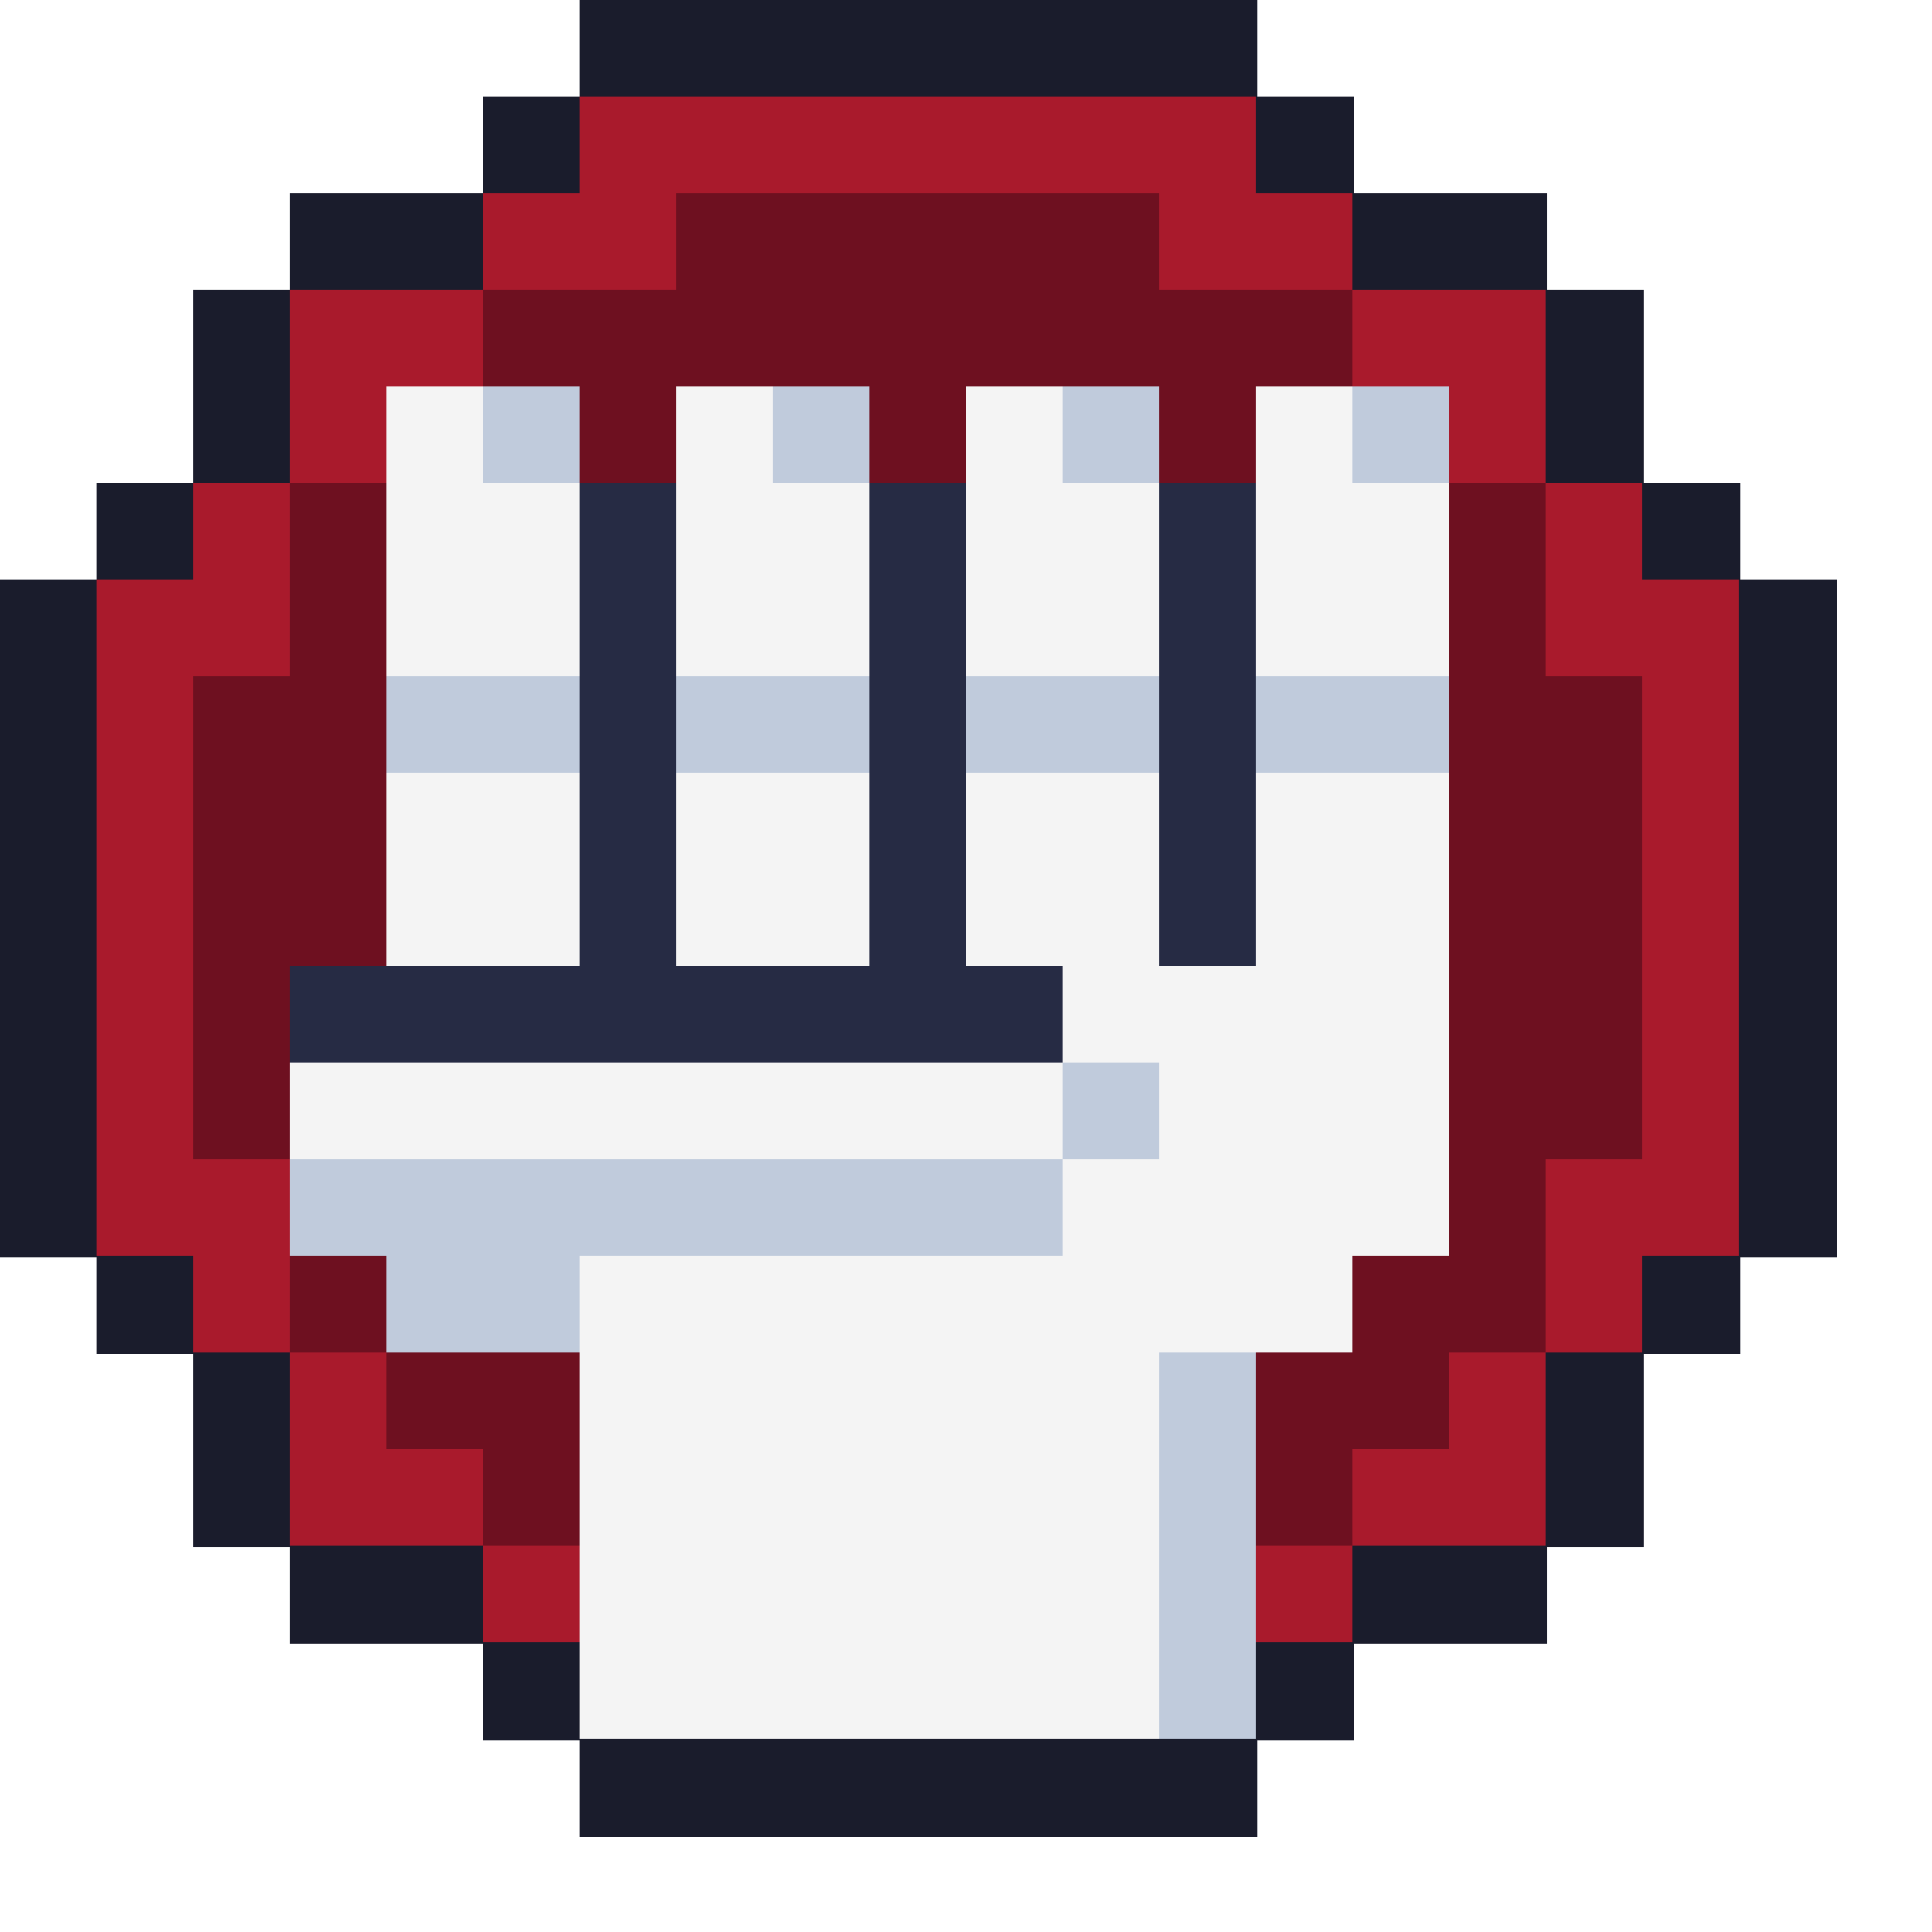
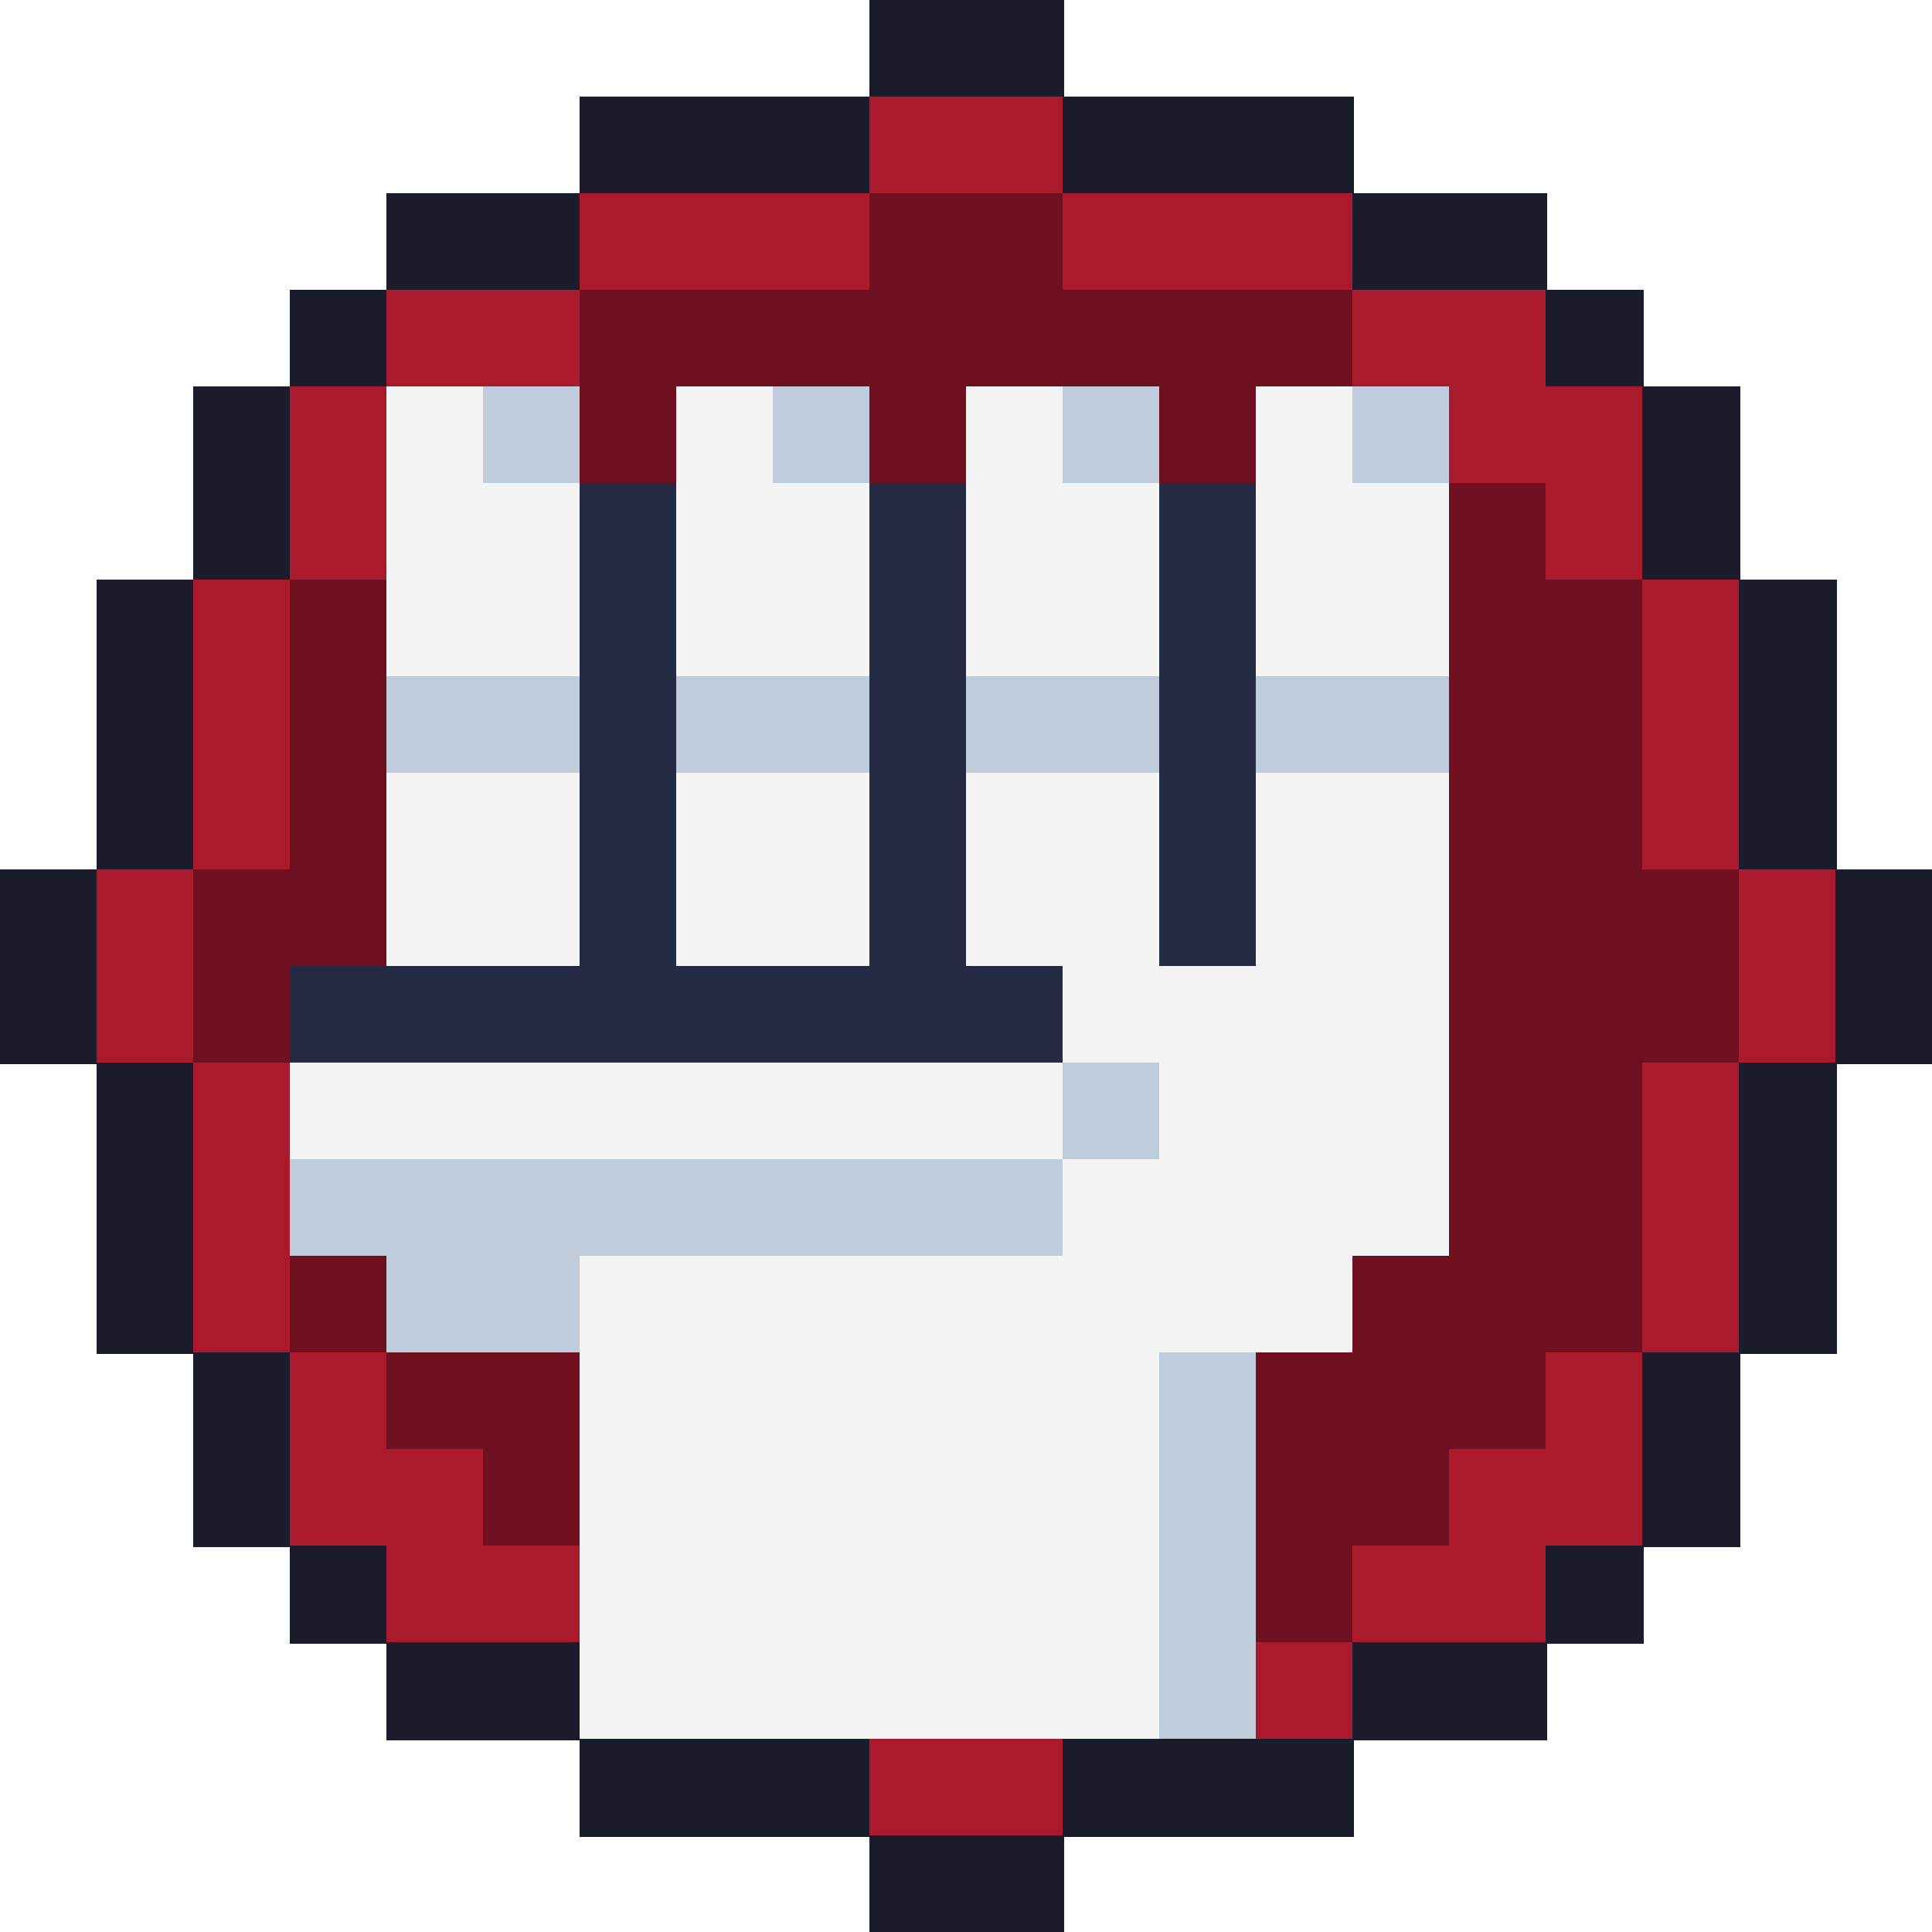
<svg xmlns="http://www.w3.org/2000/svg" viewBox="0 0 20 20" shape-rendering="crispEdges">
-   <rect x="6" y="0" width="1.02" height="1.02" fill="#1a1c2c" />
-   <rect x="7" y="0" width="1.02" height="1.02" fill="#1a1c2c" />
-   <rect x="8" y="0" width="1.02" height="1.02" fill="#1a1c2c" />
  <rect x="9" y="0" width="1.02" height="1.02" fill="#1a1c2c" />
  <rect x="10" y="0" width="1.02" height="1.02" fill="#1a1c2c" />
-   <rect x="11" y="0" width="1.02" height="1.02" fill="#1a1c2c" />
-   <rect x="12" y="0" width="1.02" height="1.02" fill="#1a1c2c" />
-   <rect x="5" y="1" width="1.02" height="1.02" fill="#1a1c2c" />
-   <rect x="6" y="1" width="1.02" height="1.02" fill="#a91a2c" />
-   <rect x="7" y="1" width="1.02" height="1.02" fill="#a91a2c" />
-   <rect x="8" y="1" width="1.02" height="1.02" fill="#a91a2c" />
+   <rect x="6" y="1" width="1.02" height="1.02" fill="#1a1c2c" />
+   <rect x="7" y="1" width="1.02" height="1.02" fill="#1a1c2c" />
+   <rect x="8" y="1" width="1.02" height="1.02" fill="#1a1c2c" />
  <rect x="9" y="1" width="1.02" height="1.02" fill="#a91a2c" />
  <rect x="10" y="1" width="1.02" height="1.02" fill="#a91a2c" />
-   <rect x="11" y="1" width="1.02" height="1.02" fill="#a91a2c" />
-   <rect x="12" y="1" width="1.02" height="1.02" fill="#a91a2c" />
+   <rect x="11" y="1" width="1.02" height="1.02" fill="#1a1c2c" />
+   <rect x="12" y="1" width="1.02" height="1.02" fill="#1a1c2c" />
  <rect x="13" y="1" width="1.02" height="1.02" fill="#1a1c2c" />
-   <rect x="3" y="2" width="1.02" height="1.02" fill="#1a1c2c" />
  <rect x="4" y="2" width="1.02" height="1.02" fill="#1a1c2c" />
-   <rect x="5" y="2" width="1.02" height="1.02" fill="#a91a2c" />
+   <rect x="5" y="2" width="1.02" height="1.02" fill="#1a1c2c" />
  <rect x="6" y="2" width="1.02" height="1.02" fill="#a91a2c" />
-   <rect x="7" y="2" width="1.02" height="1.02" fill="#6e1020" />
-   <rect x="8" y="2" width="1.02" height="1.02" fill="#6e1020" />
+   <rect x="7" y="2" width="1.02" height="1.02" fill="#a91a2c" />
+   <rect x="8" y="2" width="1.02" height="1.02" fill="#a91a2c" />
  <rect x="9" y="2" width="1.02" height="1.02" fill="#6e1020" />
  <rect x="10" y="2" width="1.02" height="1.02" fill="#6e1020" />
-   <rect x="11" y="2" width="1.02" height="1.02" fill="#6e1020" />
+   <rect x="11" y="2" width="1.02" height="1.02" fill="#a91a2c" />
  <rect x="12" y="2" width="1.02" height="1.02" fill="#a91a2c" />
  <rect x="13" y="2" width="1.02" height="1.02" fill="#a91a2c" />
  <rect x="14" y="2" width="1.02" height="1.02" fill="#1a1c2c" />
  <rect x="15" y="2" width="1.02" height="1.02" fill="#1a1c2c" />
-   <rect x="2" y="3" width="1.02" height="1.02" fill="#1a1c2c" />
-   <rect x="3" y="3" width="1.02" height="1.02" fill="#a91a2c" />
+   <rect x="3" y="3" width="1.02" height="1.02" fill="#1a1c2c" />
  <rect x="4" y="3" width="1.02" height="1.02" fill="#a91a2c" />
-   <rect x="5" y="3" width="1.02" height="1.02" fill="#6e1020" />
+   <rect x="5" y="3" width="1.02" height="1.02" fill="#a91a2c" />
  <rect x="6" y="3" width="1.02" height="1.02" fill="#6e1020" />
  <rect x="7" y="3" width="1.02" height="1.02" fill="#6e1020" />
  <rect x="8" y="3" width="1.02" height="1.02" fill="#6e1020" />
  <rect x="9" y="3" width="1.02" height="1.02" fill="#6e1020" />
  <rect x="10" y="3" width="1.02" height="1.02" fill="#6e1020" />
  <rect x="11" y="3" width="1.02" height="1.02" fill="#6e1020" />
  <rect x="12" y="3" width="1.02" height="1.02" fill="#6e1020" />
  <rect x="13" y="3" width="1.02" height="1.02" fill="#6e1020" />
  <rect x="14" y="3" width="1.02" height="1.02" fill="#a91a2c" />
  <rect x="15" y="3" width="1.02" height="1.02" fill="#a91a2c" />
  <rect x="16" y="3" width="1.02" height="1.02" fill="#1a1c2c" />
  <rect x="2" y="4" width="1.02" height="1.02" fill="#1a1c2c" />
  <rect x="3" y="4" width="1.02" height="1.02" fill="#a91a2c" />
  <rect x="4" y="4" width="1.02" height="1.02" fill="#f4f4f4" />
  <rect x="5" y="4" width="1.02" height="1.02" fill="#c0cbdc" />
  <rect x="6" y="4" width="1.02" height="1.02" fill="#6e1020" />
  <rect x="7" y="4" width="1.02" height="1.02" fill="#f4f4f4" />
  <rect x="8" y="4" width="1.02" height="1.02" fill="#c0cbdc" />
  <rect x="9" y="4" width="1.02" height="1.02" fill="#6e1020" />
  <rect x="10" y="4" width="1.02" height="1.02" fill="#f4f4f4" />
  <rect x="11" y="4" width="1.02" height="1.02" fill="#c0cbdc" />
  <rect x="12" y="4" width="1.02" height="1.02" fill="#6e1020" />
  <rect x="13" y="4" width="1.02" height="1.02" fill="#f4f4f4" />
  <rect x="14" y="4" width="1.02" height="1.02" fill="#c0cbdc" />
  <rect x="15" y="4" width="1.02" height="1.02" fill="#a91a2c" />
-   <rect x="16" y="4" width="1.02" height="1.02" fill="#1a1c2c" />
-   <rect x="1" y="5" width="1.02" height="1.02" fill="#1a1c2c" />
-   <rect x="2" y="5" width="1.02" height="1.02" fill="#a91a2c" />
-   <rect x="3" y="5" width="1.02" height="1.02" fill="#6e1020" />
+   <rect x="16" y="4" width="1.02" height="1.02" fill="#a91a2c" />
+   <rect x="17" y="4" width="1.02" height="1.02" fill="#1a1c2c" />
+   <rect x="2" y="5" width="1.02" height="1.02" fill="#1a1c2c" />
+   <rect x="3" y="5" width="1.02" height="1.02" fill="#a91a2c" />
  <rect x="4" y="5" width="1.02" height="1.02" fill="#f4f4f4" />
  <rect x="5" y="5" width="1.02" height="1.02" fill="#f4f4f4" />
  <rect x="6" y="5" width="1.02" height="1.02" fill="#262b44" />
  <rect x="7" y="5" width="1.02" height="1.02" fill="#f4f4f4" />
  <rect x="8" y="5" width="1.02" height="1.02" fill="#f4f4f4" />
  <rect x="9" y="5" width="1.02" height="1.02" fill="#262b44" />
  <rect x="10" y="5" width="1.02" height="1.02" fill="#f4f4f4" />
  <rect x="11" y="5" width="1.02" height="1.02" fill="#f4f4f4" />
  <rect x="12" y="5" width="1.02" height="1.02" fill="#262b44" />
  <rect x="13" y="5" width="1.02" height="1.02" fill="#f4f4f4" />
  <rect x="14" y="5" width="1.02" height="1.02" fill="#f4f4f4" />
  <rect x="15" y="5" width="1.02" height="1.02" fill="#6e1020" />
  <rect x="16" y="5" width="1.02" height="1.02" fill="#a91a2c" />
  <rect x="17" y="5" width="1.02" height="1.02" fill="#1a1c2c" />
-   <rect x="0" y="6" width="1.02" height="1.02" fill="#1a1c2c" />
-   <rect x="1" y="6" width="1.02" height="1.02" fill="#a91a2c" />
+   <rect x="1" y="6" width="1.02" height="1.02" fill="#1a1c2c" />
  <rect x="2" y="6" width="1.02" height="1.02" fill="#a91a2c" />
  <rect x="3" y="6" width="1.02" height="1.02" fill="#6e1020" />
  <rect x="4" y="6" width="1.02" height="1.02" fill="#f4f4f4" />
  <rect x="5" y="6" width="1.02" height="1.02" fill="#f4f4f4" />
  <rect x="6" y="6" width="1.02" height="1.02" fill="#262b44" />
  <rect x="7" y="6" width="1.02" height="1.02" fill="#f4f4f4" />
  <rect x="8" y="6" width="1.02" height="1.02" fill="#f4f4f4" />
  <rect x="9" y="6" width="1.02" height="1.02" fill="#262b44" />
  <rect x="10" y="6" width="1.02" height="1.02" fill="#f4f4f4" />
  <rect x="11" y="6" width="1.02" height="1.02" fill="#f4f4f4" />
  <rect x="12" y="6" width="1.02" height="1.02" fill="#262b44" />
  <rect x="13" y="6" width="1.02" height="1.02" fill="#f4f4f4" />
  <rect x="14" y="6" width="1.02" height="1.02" fill="#f4f4f4" />
  <rect x="15" y="6" width="1.02" height="1.02" fill="#6e1020" />
-   <rect x="16" y="6" width="1.02" height="1.02" fill="#a91a2c" />
+   <rect x="16" y="6" width="1.02" height="1.02" fill="#6e1020" />
  <rect x="17" y="6" width="1.02" height="1.02" fill="#a91a2c" />
  <rect x="18" y="6" width="1.02" height="1.02" fill="#1a1c2c" />
-   <rect x="0" y="7" width="1.02" height="1.02" fill="#1a1c2c" />
-   <rect x="1" y="7" width="1.02" height="1.02" fill="#a91a2c" />
-   <rect x="2" y="7" width="1.02" height="1.02" fill="#6e1020" />
+   <rect x="1" y="7" width="1.02" height="1.02" fill="#1a1c2c" />
+   <rect x="2" y="7" width="1.02" height="1.02" fill="#a91a2c" />
  <rect x="3" y="7" width="1.02" height="1.02" fill="#6e1020" />
  <rect x="4" y="7" width="1.02" height="1.02" fill="#c0cbdc" />
  <rect x="5" y="7" width="1.02" height="1.02" fill="#c0cbdc" />
  <rect x="6" y="7" width="1.02" height="1.02" fill="#262b44" />
  <rect x="7" y="7" width="1.02" height="1.02" fill="#c0cbdc" />
  <rect x="8" y="7" width="1.02" height="1.02" fill="#c0cbdc" />
  <rect x="9" y="7" width="1.02" height="1.02" fill="#262b44" />
  <rect x="10" y="7" width="1.02" height="1.02" fill="#c0cbdc" />
  <rect x="11" y="7" width="1.02" height="1.02" fill="#c0cbdc" />
  <rect x="12" y="7" width="1.02" height="1.02" fill="#262b44" />
  <rect x="13" y="7" width="1.02" height="1.02" fill="#c0cbdc" />
  <rect x="14" y="7" width="1.02" height="1.02" fill="#c0cbdc" />
  <rect x="15" y="7" width="1.02" height="1.02" fill="#6e1020" />
  <rect x="16" y="7" width="1.02" height="1.02" fill="#6e1020" />
  <rect x="17" y="7" width="1.02" height="1.02" fill="#a91a2c" />
  <rect x="18" y="7" width="1.02" height="1.02" fill="#1a1c2c" />
-   <rect x="0" y="8" width="1.02" height="1.02" fill="#1a1c2c" />
-   <rect x="1" y="8" width="1.02" height="1.02" fill="#a91a2c" />
-   <rect x="2" y="8" width="1.02" height="1.02" fill="#6e1020" />
+   <rect x="1" y="8" width="1.02" height="1.02" fill="#1a1c2c" />
+   <rect x="2" y="8" width="1.02" height="1.02" fill="#a91a2c" />
  <rect x="3" y="8" width="1.02" height="1.02" fill="#6e1020" />
  <rect x="4" y="8" width="1.02" height="1.02" fill="#f4f4f4" />
  <rect x="5" y="8" width="1.02" height="1.02" fill="#f4f4f4" />
  <rect x="6" y="8" width="1.02" height="1.02" fill="#262b44" />
  <rect x="7" y="8" width="1.02" height="1.02" fill="#f4f4f4" />
  <rect x="8" y="8" width="1.02" height="1.02" fill="#f4f4f4" />
  <rect x="9" y="8" width="1.02" height="1.02" fill="#262b44" />
  <rect x="10" y="8" width="1.02" height="1.02" fill="#f4f4f4" />
  <rect x="11" y="8" width="1.02" height="1.02" fill="#f4f4f4" />
  <rect x="12" y="8" width="1.02" height="1.02" fill="#262b44" />
  <rect x="13" y="8" width="1.02" height="1.02" fill="#f4f4f4" />
  <rect x="14" y="8" width="1.02" height="1.02" fill="#f4f4f4" />
  <rect x="15" y="8" width="1.02" height="1.02" fill="#6e1020" />
  <rect x="16" y="8" width="1.02" height="1.02" fill="#6e1020" />
  <rect x="17" y="8" width="1.02" height="1.02" fill="#a91a2c" />
  <rect x="18" y="8" width="1.02" height="1.02" fill="#1a1c2c" />
  <rect x="0" y="9" width="1.02" height="1.02" fill="#1a1c2c" />
  <rect x="1" y="9" width="1.02" height="1.02" fill="#a91a2c" />
  <rect x="2" y="9" width="1.02" height="1.02" fill="#6e1020" />
  <rect x="3" y="9" width="1.02" height="1.02" fill="#6e1020" />
  <rect x="4" y="9" width="1.02" height="1.02" fill="#f4f4f4" />
  <rect x="5" y="9" width="1.02" height="1.02" fill="#f4f4f4" />
  <rect x="6" y="9" width="1.02" height="1.02" fill="#262b44" />
  <rect x="7" y="9" width="1.02" height="1.02" fill="#f4f4f4" />
  <rect x="8" y="9" width="1.02" height="1.02" fill="#f4f4f4" />
  <rect x="9" y="9" width="1.02" height="1.02" fill="#262b44" />
  <rect x="10" y="9" width="1.02" height="1.02" fill="#f4f4f4" />
  <rect x="11" y="9" width="1.02" height="1.02" fill="#f4f4f4" />
  <rect x="12" y="9" width="1.02" height="1.02" fill="#262b44" />
  <rect x="13" y="9" width="1.02" height="1.02" fill="#f4f4f4" />
  <rect x="14" y="9" width="1.02" height="1.02" fill="#f4f4f4" />
  <rect x="15" y="9" width="1.02" height="1.02" fill="#6e1020" />
  <rect x="16" y="9" width="1.02" height="1.02" fill="#6e1020" />
-   <rect x="17" y="9" width="1.02" height="1.02" fill="#a91a2c" />
-   <rect x="18" y="9" width="1.02" height="1.02" fill="#1a1c2c" />
+   <rect x="17" y="9" width="1.02" height="1.02" fill="#6e1020" />
+   <rect x="18" y="9" width="1.02" height="1.02" fill="#a91a2c" />
+   <rect x="19" y="9" width="1.02" height="1.02" fill="#1a1c2c" />
  <rect x="0" y="10" width="1.02" height="1.02" fill="#1a1c2c" />
  <rect x="1" y="10" width="1.02" height="1.02" fill="#a91a2c" />
  <rect x="2" y="10" width="1.02" height="1.02" fill="#6e1020" />
  <rect x="3" y="10" width="1.02" height="1.02" fill="#262b44" />
  <rect x="4" y="10" width="1.02" height="1.02" fill="#262b44" />
  <rect x="5" y="10" width="1.02" height="1.02" fill="#262b44" />
  <rect x="6" y="10" width="1.02" height="1.02" fill="#262b44" />
  <rect x="7" y="10" width="1.02" height="1.02" fill="#262b44" />
  <rect x="8" y="10" width="1.02" height="1.02" fill="#262b44" />
  <rect x="9" y="10" width="1.02" height="1.02" fill="#262b44" />
  <rect x="10" y="10" width="1.02" height="1.02" fill="#262b44" />
  <rect x="11" y="10" width="1.02" height="1.02" fill="#f4f4f4" />
  <rect x="12" y="10" width="1.02" height="1.02" fill="#f4f4f4" />
  <rect x="13" y="10" width="1.02" height="1.02" fill="#f4f4f4" />
  <rect x="14" y="10" width="1.02" height="1.02" fill="#f4f4f4" />
  <rect x="15" y="10" width="1.02" height="1.02" fill="#6e1020" />
  <rect x="16" y="10" width="1.02" height="1.02" fill="#6e1020" />
-   <rect x="17" y="10" width="1.02" height="1.02" fill="#a91a2c" />
-   <rect x="18" y="10" width="1.02" height="1.02" fill="#1a1c2c" />
-   <rect x="0" y="11" width="1.02" height="1.02" fill="#1a1c2c" />
-   <rect x="1" y="11" width="1.02" height="1.02" fill="#a91a2c" />
-   <rect x="2" y="11" width="1.02" height="1.02" fill="#6e1020" />
+   <rect x="17" y="10" width="1.02" height="1.02" fill="#6e1020" />
+   <rect x="18" y="10" width="1.02" height="1.02" fill="#a91a2c" />
+   <rect x="19" y="10" width="1.02" height="1.02" fill="#1a1c2c" />
+   <rect x="1" y="11" width="1.02" height="1.02" fill="#1a1c2c" />
+   <rect x="2" y="11" width="1.02" height="1.02" fill="#a91a2c" />
  <rect x="3" y="11" width="1.02" height="1.02" fill="#f4f4f4" />
  <rect x="4" y="11" width="1.02" height="1.02" fill="#f4f4f4" />
  <rect x="5" y="11" width="1.02" height="1.02" fill="#f4f4f4" />
  <rect x="6" y="11" width="1.02" height="1.02" fill="#f4f4f4" />
  <rect x="7" y="11" width="1.02" height="1.02" fill="#f4f4f4" />
  <rect x="8" y="11" width="1.02" height="1.02" fill="#f4f4f4" />
  <rect x="9" y="11" width="1.02" height="1.02" fill="#f4f4f4" />
  <rect x="10" y="11" width="1.02" height="1.02" fill="#f4f4f4" />
  <rect x="11" y="11" width="1.02" height="1.02" fill="#c0cbdc" />
  <rect x="12" y="11" width="1.02" height="1.02" fill="#f4f4f4" />
  <rect x="13" y="11" width="1.02" height="1.02" fill="#f4f4f4" />
  <rect x="14" y="11" width="1.02" height="1.02" fill="#f4f4f4" />
  <rect x="15" y="11" width="1.02" height="1.02" fill="#6e1020" />
  <rect x="16" y="11" width="1.02" height="1.02" fill="#6e1020" />
  <rect x="17" y="11" width="1.02" height="1.02" fill="#a91a2c" />
  <rect x="18" y="11" width="1.02" height="1.02" fill="#1a1c2c" />
-   <rect x="0" y="12" width="1.02" height="1.02" fill="#1a1c2c" />
-   <rect x="1" y="12" width="1.02" height="1.02" fill="#a91a2c" />
+   <rect x="1" y="12" width="1.02" height="1.02" fill="#1a1c2c" />
  <rect x="2" y="12" width="1.02" height="1.02" fill="#a91a2c" />
  <rect x="3" y="12" width="1.02" height="1.02" fill="#c0cbdc" />
  <rect x="4" y="12" width="1.02" height="1.02" fill="#c0cbdc" />
  <rect x="5" y="12" width="1.02" height="1.02" fill="#c0cbdc" />
  <rect x="6" y="12" width="1.02" height="1.02" fill="#c0cbdc" />
  <rect x="7" y="12" width="1.02" height="1.02" fill="#c0cbdc" />
  <rect x="8" y="12" width="1.02" height="1.02" fill="#c0cbdc" />
  <rect x="9" y="12" width="1.02" height="1.02" fill="#c0cbdc" />
  <rect x="10" y="12" width="1.02" height="1.02" fill="#c0cbdc" />
  <rect x="11" y="12" width="1.02" height="1.02" fill="#f4f4f4" />
  <rect x="12" y="12" width="1.02" height="1.02" fill="#f4f4f4" />
  <rect x="13" y="12" width="1.02" height="1.02" fill="#f4f4f4" />
  <rect x="14" y="12" width="1.02" height="1.02" fill="#f4f4f4" />
  <rect x="15" y="12" width="1.02" height="1.02" fill="#6e1020" />
-   <rect x="16" y="12" width="1.02" height="1.02" fill="#a91a2c" />
+   <rect x="16" y="12" width="1.02" height="1.02" fill="#6e1020" />
  <rect x="17" y="12" width="1.02" height="1.02" fill="#a91a2c" />
  <rect x="18" y="12" width="1.02" height="1.02" fill="#1a1c2c" />
  <rect x="1" y="13" width="1.02" height="1.02" fill="#1a1c2c" />
  <rect x="2" y="13" width="1.02" height="1.02" fill="#a91a2c" />
  <rect x="3" y="13" width="1.02" height="1.02" fill="#6e1020" />
  <rect x="4" y="13" width="1.02" height="1.02" fill="#c0cbdc" />
  <rect x="5" y="13" width="1.02" height="1.02" fill="#c0cbdc" />
  <rect x="6" y="13" width="1.02" height="1.02" fill="#f4f4f4" />
  <rect x="7" y="13" width="1.02" height="1.02" fill="#f4f4f4" />
  <rect x="8" y="13" width="1.02" height="1.02" fill="#f4f4f4" />
  <rect x="9" y="13" width="1.02" height="1.02" fill="#f4f4f4" />
  <rect x="10" y="13" width="1.02" height="1.02" fill="#f4f4f4" />
  <rect x="11" y="13" width="1.02" height="1.02" fill="#f4f4f4" />
  <rect x="12" y="13" width="1.02" height="1.02" fill="#f4f4f4" />
  <rect x="13" y="13" width="1.02" height="1.02" fill="#f4f4f4" />
  <rect x="14" y="13" width="1.02" height="1.02" fill="#6e1020" />
  <rect x="15" y="13" width="1.02" height="1.02" fill="#6e1020" />
-   <rect x="16" y="13" width="1.02" height="1.02" fill="#a91a2c" />
-   <rect x="17" y="13" width="1.02" height="1.02" fill="#1a1c2c" />
+   <rect x="16" y="13" width="1.02" height="1.02" fill="#6e1020" />
+   <rect x="17" y="13" width="1.02" height="1.02" fill="#a91a2c" />
+   <rect x="18" y="13" width="1.02" height="1.02" fill="#1a1c2c" />
  <rect x="2" y="14" width="1.02" height="1.02" fill="#1a1c2c" />
  <rect x="3" y="14" width="1.02" height="1.02" fill="#a91a2c" />
  <rect x="4" y="14" width="1.02" height="1.02" fill="#6e1020" />
  <rect x="5" y="14" width="1.02" height="1.02" fill="#6e1020" />
  <rect x="6" y="14" width="1.02" height="1.02" fill="#f4f4f4" />
  <rect x="7" y="14" width="1.02" height="1.02" fill="#f4f4f4" />
  <rect x="8" y="14" width="1.02" height="1.02" fill="#f4f4f4" />
  <rect x="9" y="14" width="1.02" height="1.02" fill="#f4f4f4" />
  <rect x="10" y="14" width="1.02" height="1.02" fill="#f4f4f4" />
  <rect x="11" y="14" width="1.02" height="1.02" fill="#f4f4f4" />
  <rect x="12" y="14" width="1.02" height="1.02" fill="#c0cbdc" />
  <rect x="13" y="14" width="1.02" height="1.02" fill="#6e1020" />
  <rect x="14" y="14" width="1.02" height="1.02" fill="#6e1020" />
-   <rect x="15" y="14" width="1.02" height="1.02" fill="#a91a2c" />
-   <rect x="16" y="14" width="1.02" height="1.02" fill="#1a1c2c" />
+   <rect x="15" y="14" width="1.02" height="1.02" fill="#6e1020" />
+   <rect x="16" y="14" width="1.02" height="1.02" fill="#a91a2c" />
+   <rect x="17" y="14" width="1.02" height="1.02" fill="#1a1c2c" />
  <rect x="2" y="15" width="1.02" height="1.02" fill="#1a1c2c" />
  <rect x="3" y="15" width="1.02" height="1.02" fill="#a91a2c" />
  <rect x="4" y="15" width="1.02" height="1.02" fill="#a91a2c" />
  <rect x="5" y="15" width="1.02" height="1.02" fill="#6e1020" />
  <rect x="6" y="15" width="1.02" height="1.02" fill="#f4f4f4" />
  <rect x="7" y="15" width="1.02" height="1.02" fill="#f4f4f4" />
  <rect x="8" y="15" width="1.02" height="1.02" fill="#f4f4f4" />
  <rect x="9" y="15" width="1.02" height="1.02" fill="#f4f4f4" />
  <rect x="10" y="15" width="1.02" height="1.02" fill="#f4f4f4" />
  <rect x="11" y="15" width="1.02" height="1.02" fill="#f4f4f4" />
  <rect x="12" y="15" width="1.02" height="1.02" fill="#c0cbdc" />
  <rect x="13" y="15" width="1.02" height="1.02" fill="#6e1020" />
-   <rect x="14" y="15" width="1.02" height="1.02" fill="#a91a2c" />
+   <rect x="14" y="15" width="1.02" height="1.02" fill="#6e1020" />
  <rect x="15" y="15" width="1.02" height="1.02" fill="#a91a2c" />
-   <rect x="16" y="15" width="1.02" height="1.02" fill="#1a1c2c" />
+   <rect x="16" y="15" width="1.02" height="1.02" fill="#a91a2c" />
+   <rect x="17" y="15" width="1.02" height="1.02" fill="#1a1c2c" />
  <rect x="3" y="16" width="1.02" height="1.02" fill="#1a1c2c" />
-   <rect x="4" y="16" width="1.02" height="1.02" fill="#1a1c2c" />
+   <rect x="4" y="16" width="1.02" height="1.02" fill="#a91a2c" />
  <rect x="5" y="16" width="1.02" height="1.02" fill="#a91a2c" />
  <rect x="6" y="16" width="1.02" height="1.02" fill="#f4f4f4" />
  <rect x="7" y="16" width="1.02" height="1.02" fill="#f4f4f4" />
  <rect x="8" y="16" width="1.02" height="1.02" fill="#f4f4f4" />
  <rect x="9" y="16" width="1.02" height="1.02" fill="#f4f4f4" />
  <rect x="10" y="16" width="1.02" height="1.02" fill="#f4f4f4" />
  <rect x="11" y="16" width="1.02" height="1.02" fill="#f4f4f4" />
  <rect x="12" y="16" width="1.02" height="1.02" fill="#c0cbdc" />
-   <rect x="13" y="16" width="1.02" height="1.02" fill="#a91a2c" />
-   <rect x="14" y="16" width="1.02" height="1.02" fill="#1a1c2c" />
-   <rect x="15" y="16" width="1.02" height="1.02" fill="#1a1c2c" />
+   <rect x="13" y="16" width="1.02" height="1.02" fill="#6e1020" />
+   <rect x="14" y="16" width="1.02" height="1.02" fill="#a91a2c" />
+   <rect x="15" y="16" width="1.02" height="1.02" fill="#a91a2c" />
+   <rect x="16" y="16" width="1.02" height="1.02" fill="#1a1c2c" />
+   <rect x="4" y="17" width="1.02" height="1.02" fill="#1a1c2c" />
  <rect x="5" y="17" width="1.02" height="1.02" fill="#1a1c2c" />
  <rect x="6" y="17" width="1.02" height="1.02" fill="#f4f4f4" />
  <rect x="7" y="17" width="1.02" height="1.02" fill="#f4f4f4" />
  <rect x="8" y="17" width="1.02" height="1.02" fill="#f4f4f4" />
  <rect x="9" y="17" width="1.02" height="1.02" fill="#f4f4f4" />
  <rect x="10" y="17" width="1.02" height="1.02" fill="#f4f4f4" />
  <rect x="11" y="17" width="1.02" height="1.02" fill="#f4f4f4" />
  <rect x="12" y="17" width="1.02" height="1.02" fill="#c0cbdc" />
-   <rect x="13" y="17" width="1.02" height="1.02" fill="#1a1c2c" />
+   <rect x="13" y="17" width="1.02" height="1.02" fill="#a91a2c" />
+   <rect x="14" y="17" width="1.02" height="1.02" fill="#1a1c2c" />
+   <rect x="15" y="17" width="1.02" height="1.02" fill="#1a1c2c" />
  <rect x="6" y="18" width="1.02" height="1.02" fill="#1a1c2c" />
  <rect x="7" y="18" width="1.02" height="1.02" fill="#1a1c2c" />
  <rect x="8" y="18" width="1.02" height="1.02" fill="#1a1c2c" />
-   <rect x="9" y="18" width="1.02" height="1.02" fill="#1a1c2c" />
-   <rect x="10" y="18" width="1.02" height="1.02" fill="#1a1c2c" />
+   <rect x="9" y="18" width="1.02" height="1.02" fill="#a91a2c" />
+   <rect x="10" y="18" width="1.02" height="1.02" fill="#a91a2c" />
  <rect x="11" y="18" width="1.02" height="1.02" fill="#1a1c2c" />
  <rect x="12" y="18" width="1.02" height="1.02" fill="#1a1c2c" />
+   <rect x="13" y="18" width="1.02" height="1.02" fill="#1a1c2c" />
+   <rect x="9" y="19" width="1.02" height="1.02" fill="#1a1c2c" />
+   <rect x="10" y="19" width="1.02" height="1.02" fill="#1a1c2c" />
</svg>
